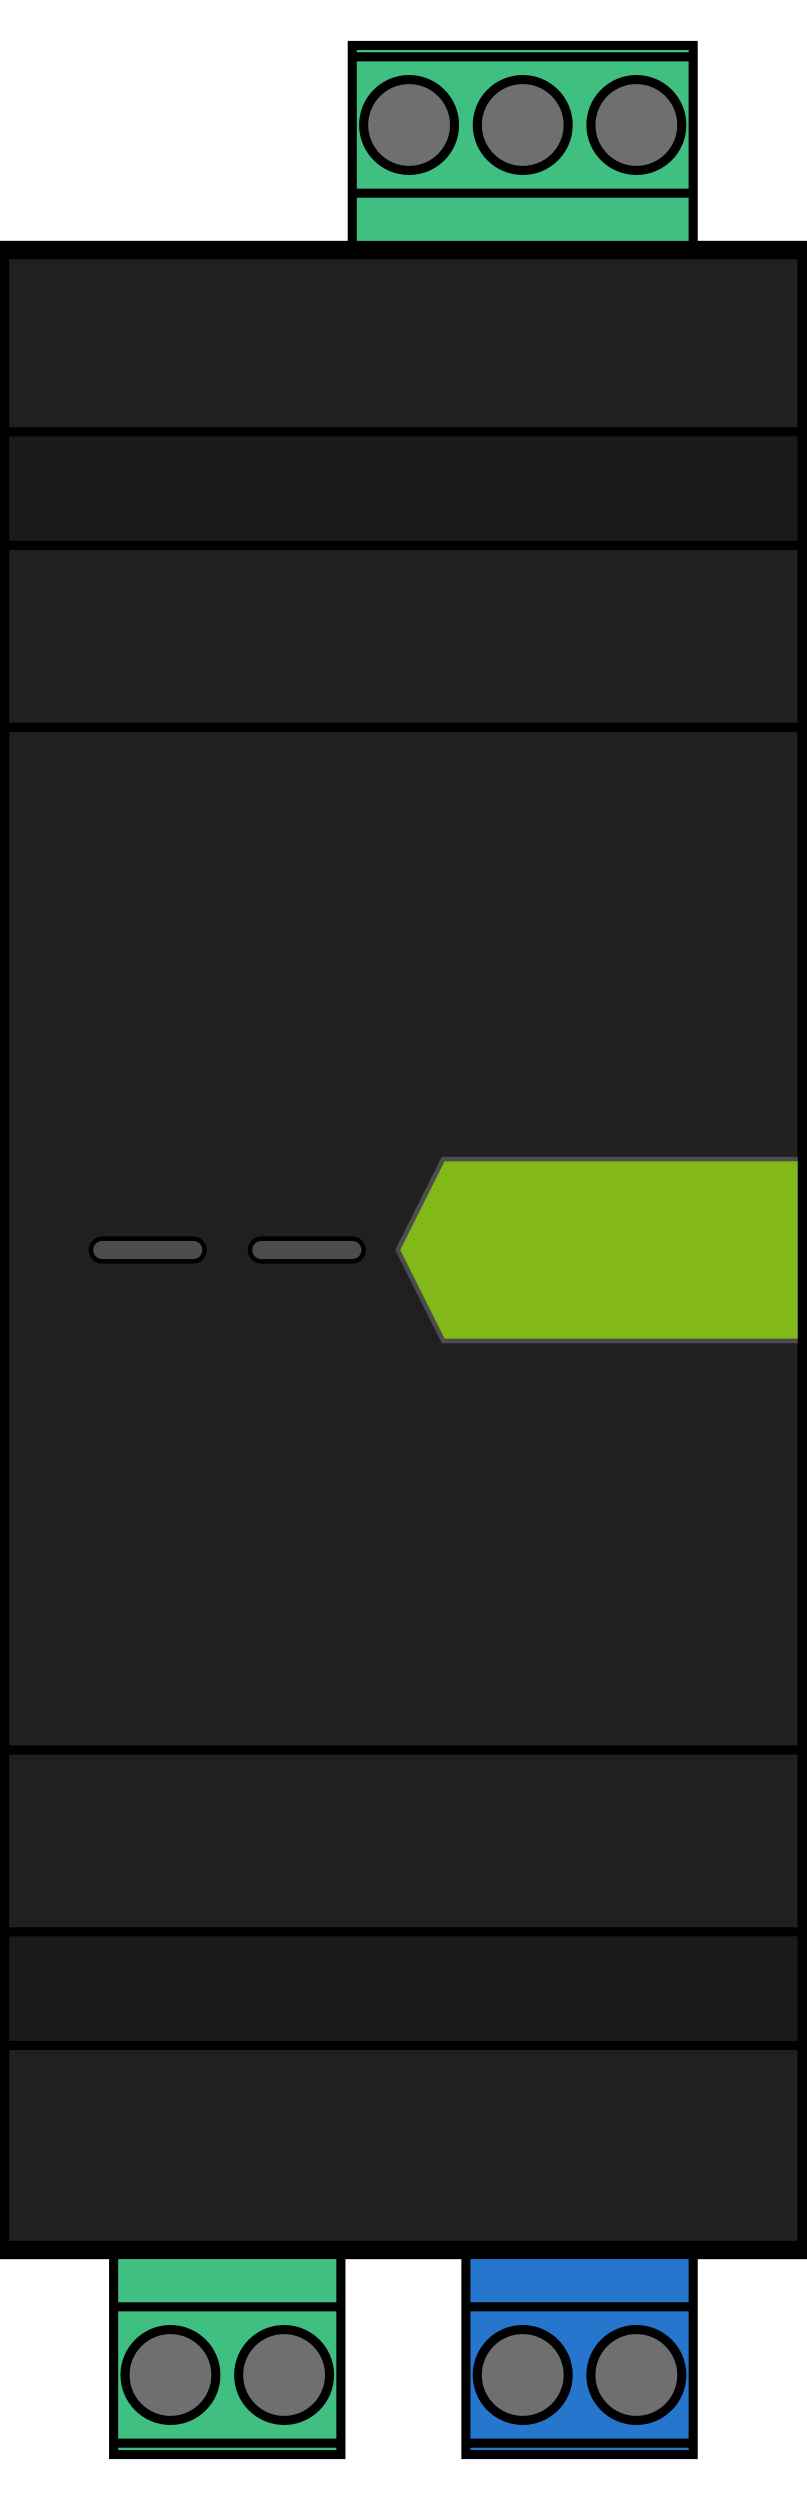
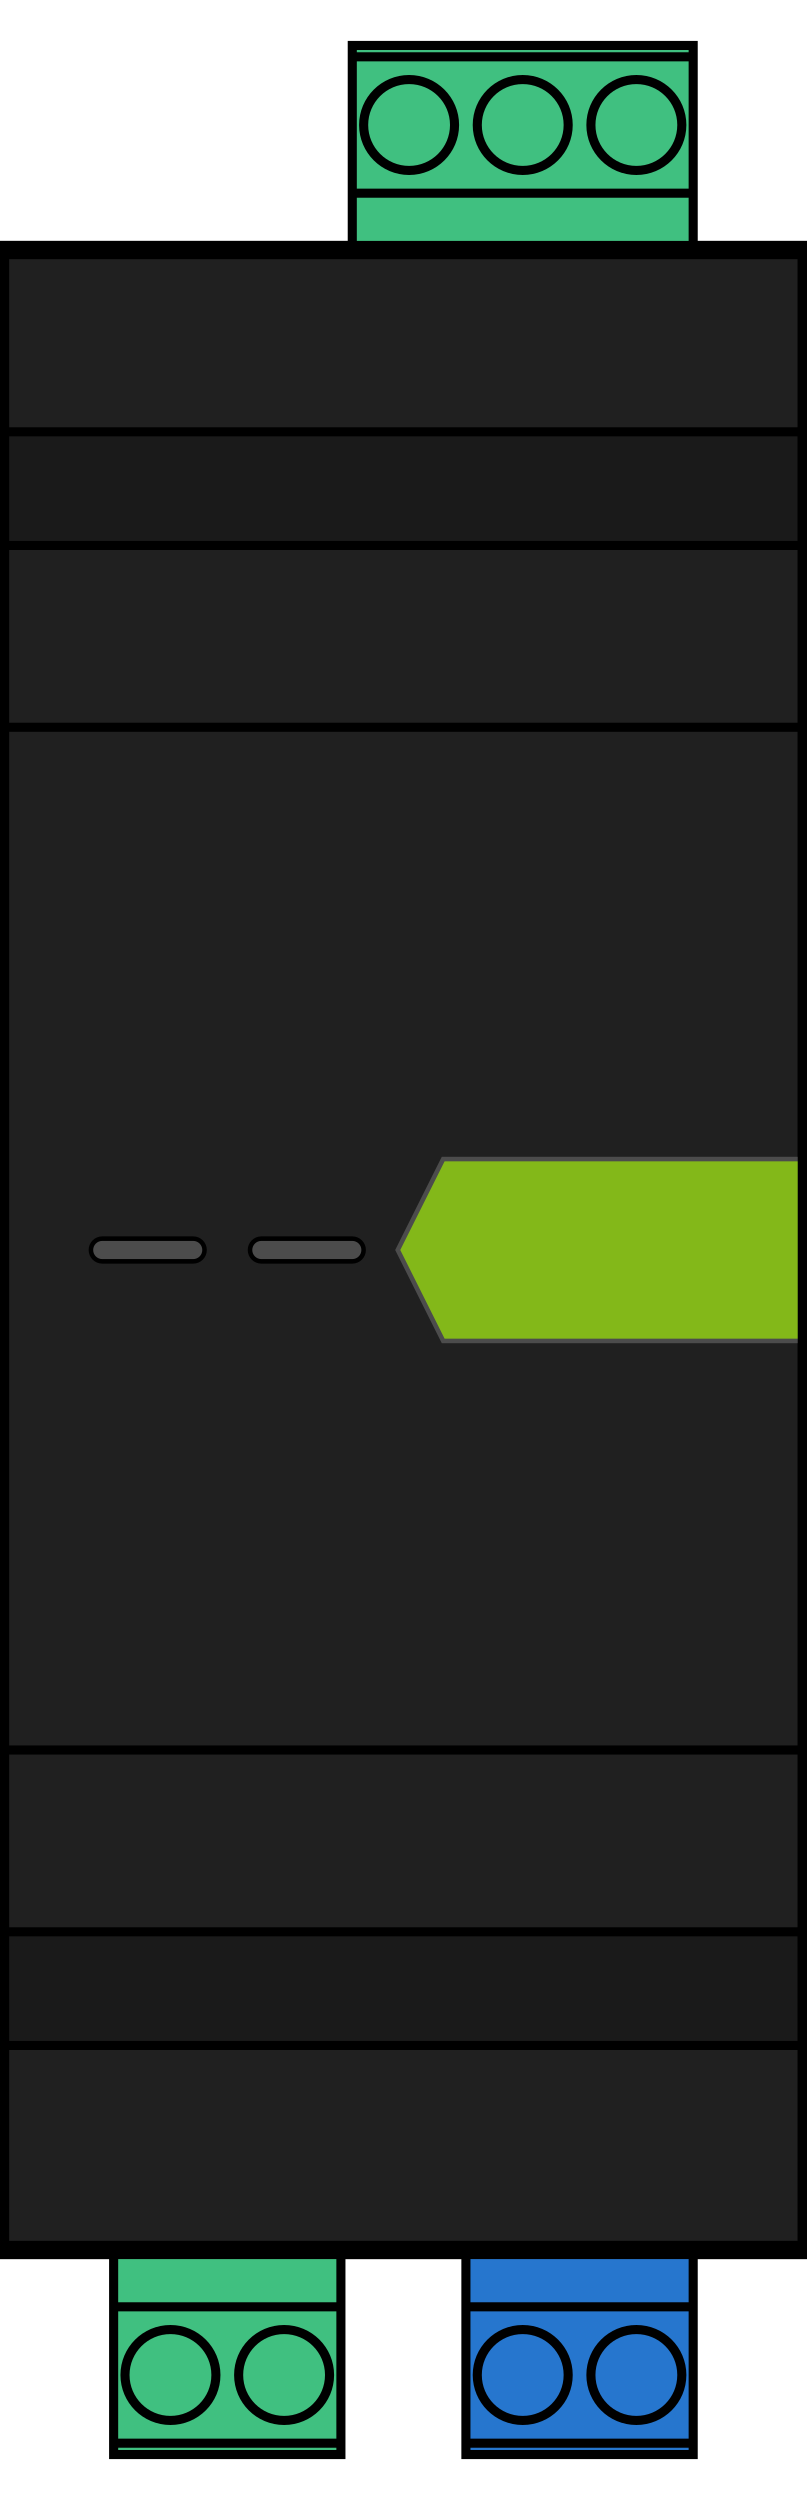
<svg xmlns="http://www.w3.org/2000/svg" viewBox="0 0 35.5 110">
  <rect y="11" width="35.5" height="88" style="stroke: rgb(0, 0, 0); stroke-width: 0.8; fill: rgb(32, 32, 32);" />
  <rect y="19" width="35.5" height="5" style="stroke: none; fill-opacity:0.2; fill: rgb(0, 0, 0);" />
  <rect y="85" width="35.5" height="5" style="stroke: none; fill-opacity:0.2; fill: rgb(0, 0, 0);" />
  <path d="M 0 19 h 35.5 M 0 90 h 35.5" style="fill: none; stroke: rgb(0, 0, 0); stroke-width: 0.4;" />
  <path d="M 0 24 h 35.5 M 0 85 h 35.5" style="fill: none; stroke: rgb(0, 0, 0); stroke-width: 0.4;" />
  <path d="M 0 32 h 35.5 M 0 77 h 35.5" style="fill: none; stroke: rgb(0, 0, 0); stroke-width: 0.4;" />
  <path d="M 35.5 51 h -16 l -2 4 l 2 4 h 16 z" style="fill: rgb(131, 184, 25); stroke: rgb(76, 76, 76); stroke-width: 0.2;" />
  <path d="M 4.5 55.5 a 0.5 0.5 0 0 1 0 -1 h 4 a 0.5 0.5 0 0 1 0 1 z" style="fill: rgb(76, 76, 76); stroke: rgb(0, 0, 0); stroke-width: 0.2;" />
  <path d="M 11.5 55.5 a 0.5 0.5 0 0 1 0 -1 h 4 a 0.5 0.5 0 0 1 0 1 z" style="fill: rgb(76, 76, 76); stroke: rgb(0, 0, 0); stroke-width: 0.2;" />
  <g transform="translate(15.5, 2)">
    <rect x="0" y="0" width="15" height="9" style="fill: rgb(64, 192, 128); stroke:rgb(0, 0, 0); stroke-width: 0.4;" />
    <path d="M 0 0.5 h 15 m 0 6 h -15" style="fill: none; stroke:rgb(0, 0, 0); stroke-width: 0.4;" />
-     <ellipse cx="2.5" cy="3.5" rx="2" ry="2" style="stroke: rgb(0, 0, 0); stroke-width: 0.4; fill: rgb(111, 111, 111);" />
-     <ellipse cx="7.5" cy="3.5" rx="2" ry="2" style="stroke: rgb(0, 0, 0); stroke-width: 0.4; fill: rgb(111, 111, 111);" />
-     <ellipse cx="12.5" cy="3.5" rx="2" ry="2" style="stroke: rgb(0, 0, 0); stroke-width: 0.4; fill: rgb(111, 111, 111);" />
+     <ellipse cx="2.5" cy="3.5" rx="2" ry="2" style="stroke: rgb(0, 0, 0); stroke-width: 0.4; fill: url(#screw-head-slot-pattern);" />
+     <ellipse cx="7.5" cy="3.5" rx="2" ry="2" style="stroke: rgb(0, 0, 0); stroke-width: 0.4; fill: url(#screw-head-slot-pattern);" />
+     <ellipse cx="12.5" cy="3.5" rx="2" ry="2" style="stroke: rgb(0, 0, 0); stroke-width: 0.4; fill: url(#screw-head-slot-pattern);" />
  </g>
  <g transform="translate(5, 99)">
    <rect x="0" y="0" width="10" height="9" style="fill: rgb(64, 192, 128); stroke:rgb(0, 0, 0); stroke-width: 0.4;" />
    <path d="M 0 2.5 h 10 m 0 6 h -10" style="fill: none; stroke:rgb(0, 0, 0); stroke-width: 0.4;" />
-     <ellipse cx="2.5" cy="5.5" rx="2" ry="2" style="stroke: rgb(0, 0, 0); stroke-width: 0.4; fill: rgb(111, 111, 111);" />
-     <ellipse cx="7.5" cy="5.5" rx="2" ry="2" style="stroke: rgb(0, 0, 0); stroke-width: 0.4; fill: rgb(111, 111, 111);" />
+     <ellipse cx="2.5" cy="5.5" rx="2" ry="2" style="stroke: rgb(0, 0, 0); stroke-width: 0.4; fill: url(#screw-head-slot-pattern);" />
+     <ellipse cx="7.5" cy="5.5" rx="2" ry="2" style="stroke: rgb(0, 0, 0); stroke-width: 0.4; fill: url(#screw-head-slot-pattern);" />
  </g>
  <g transform="translate(20.5, 99)">
    <rect x="0" y="0" width="10" height="9" style="fill: rgb(38, 118, 206); stroke:rgb(0, 0, 0); stroke-width: 0.4;" />
    <path d="M 0 2.5 h 10 m 0 6 h -10" style="fill: none; stroke:rgb(0, 0, 0); stroke-width: 0.4;" />
-     <ellipse cx="2.5" cy="5.5" rx="2" ry="2" style="stroke: rgb(0, 0, 0); stroke-width: 0.4; fill: rgb(111, 111, 111);" />
-     <ellipse cx="7.5" cy="5.5" rx="2" ry="2" style="stroke: rgb(0, 0, 0); stroke-width: 0.4; fill: rgb(111, 111, 111);" />
+     <ellipse cx="2.5" cy="5.5" rx="2" ry="2" style="stroke: rgb(0, 0, 0); stroke-width: 0.4; fill: url(#screw-head-slot-pattern);" />
+     <ellipse cx="7.5" cy="5.5" rx="2" ry="2" style="stroke: rgb(0, 0, 0); stroke-width: 0.4; fill: url(#screw-head-slot-pattern);" />
  </g>
  <rect class="outline" y="11" width="35.5" height="88" style="stroke: rgb(0, 0, 0); stroke-width: 0.8; fill: none;" />
</svg>
